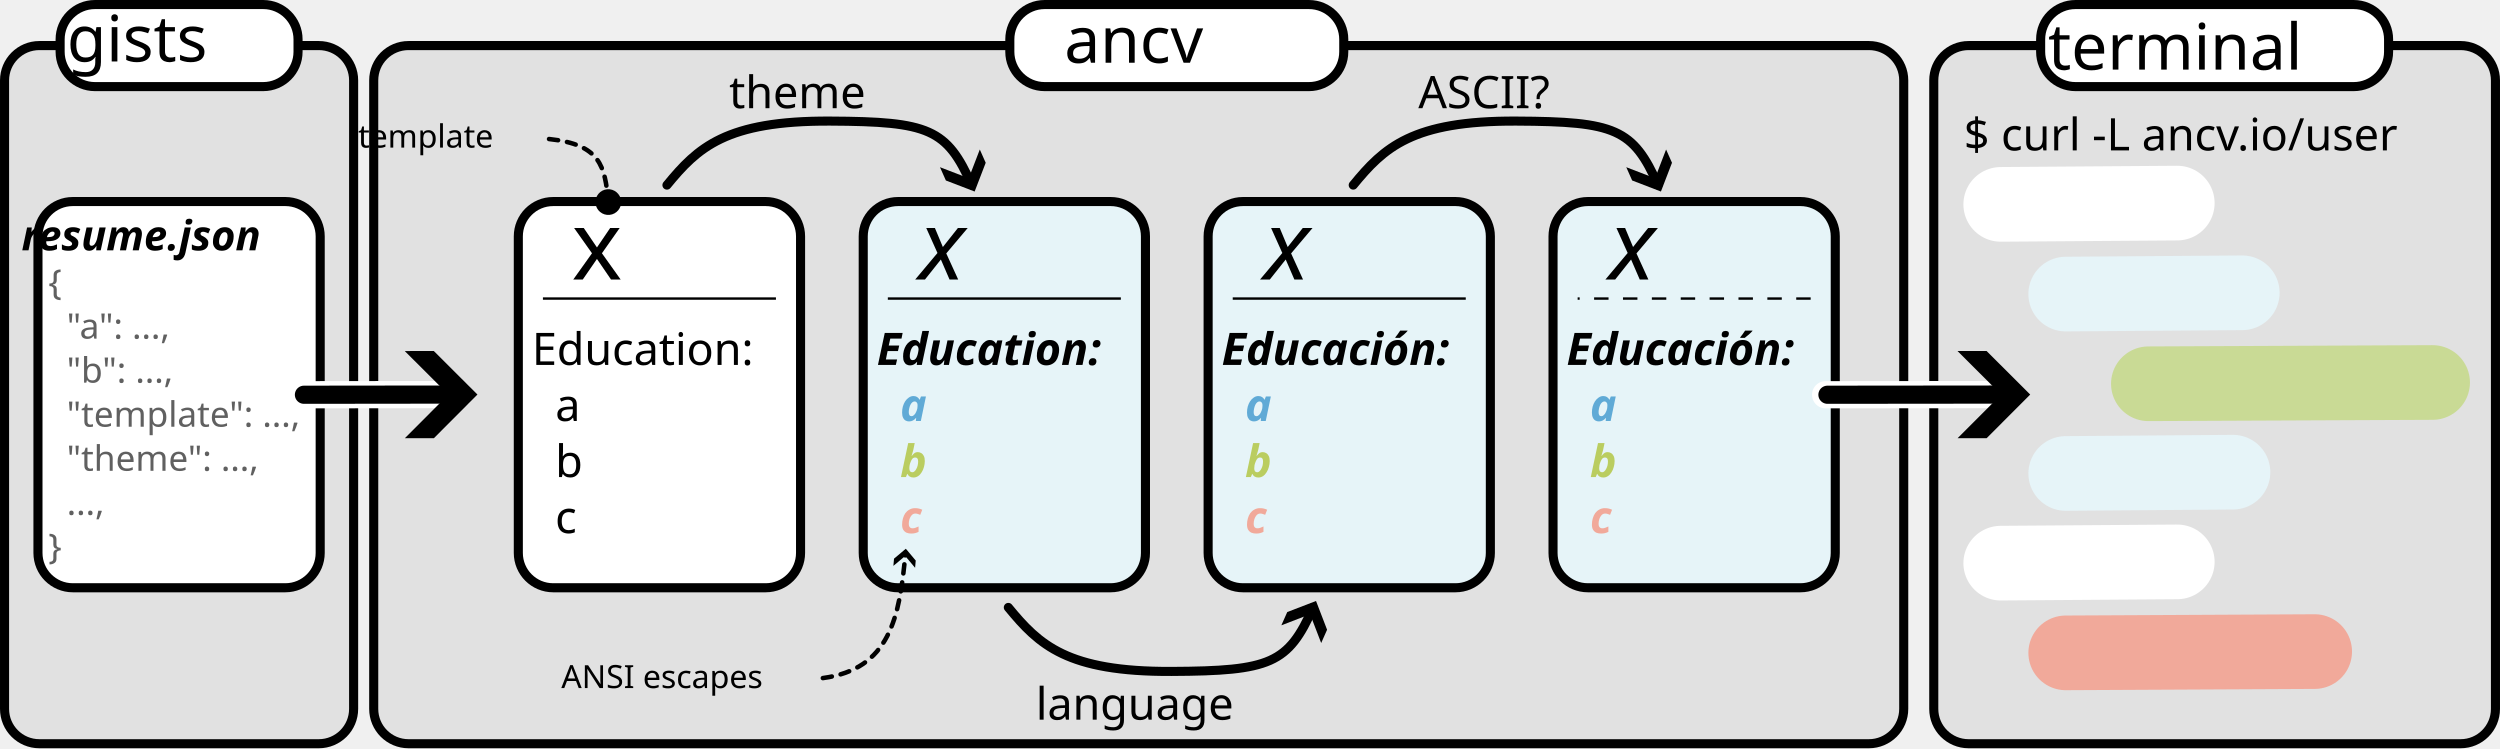
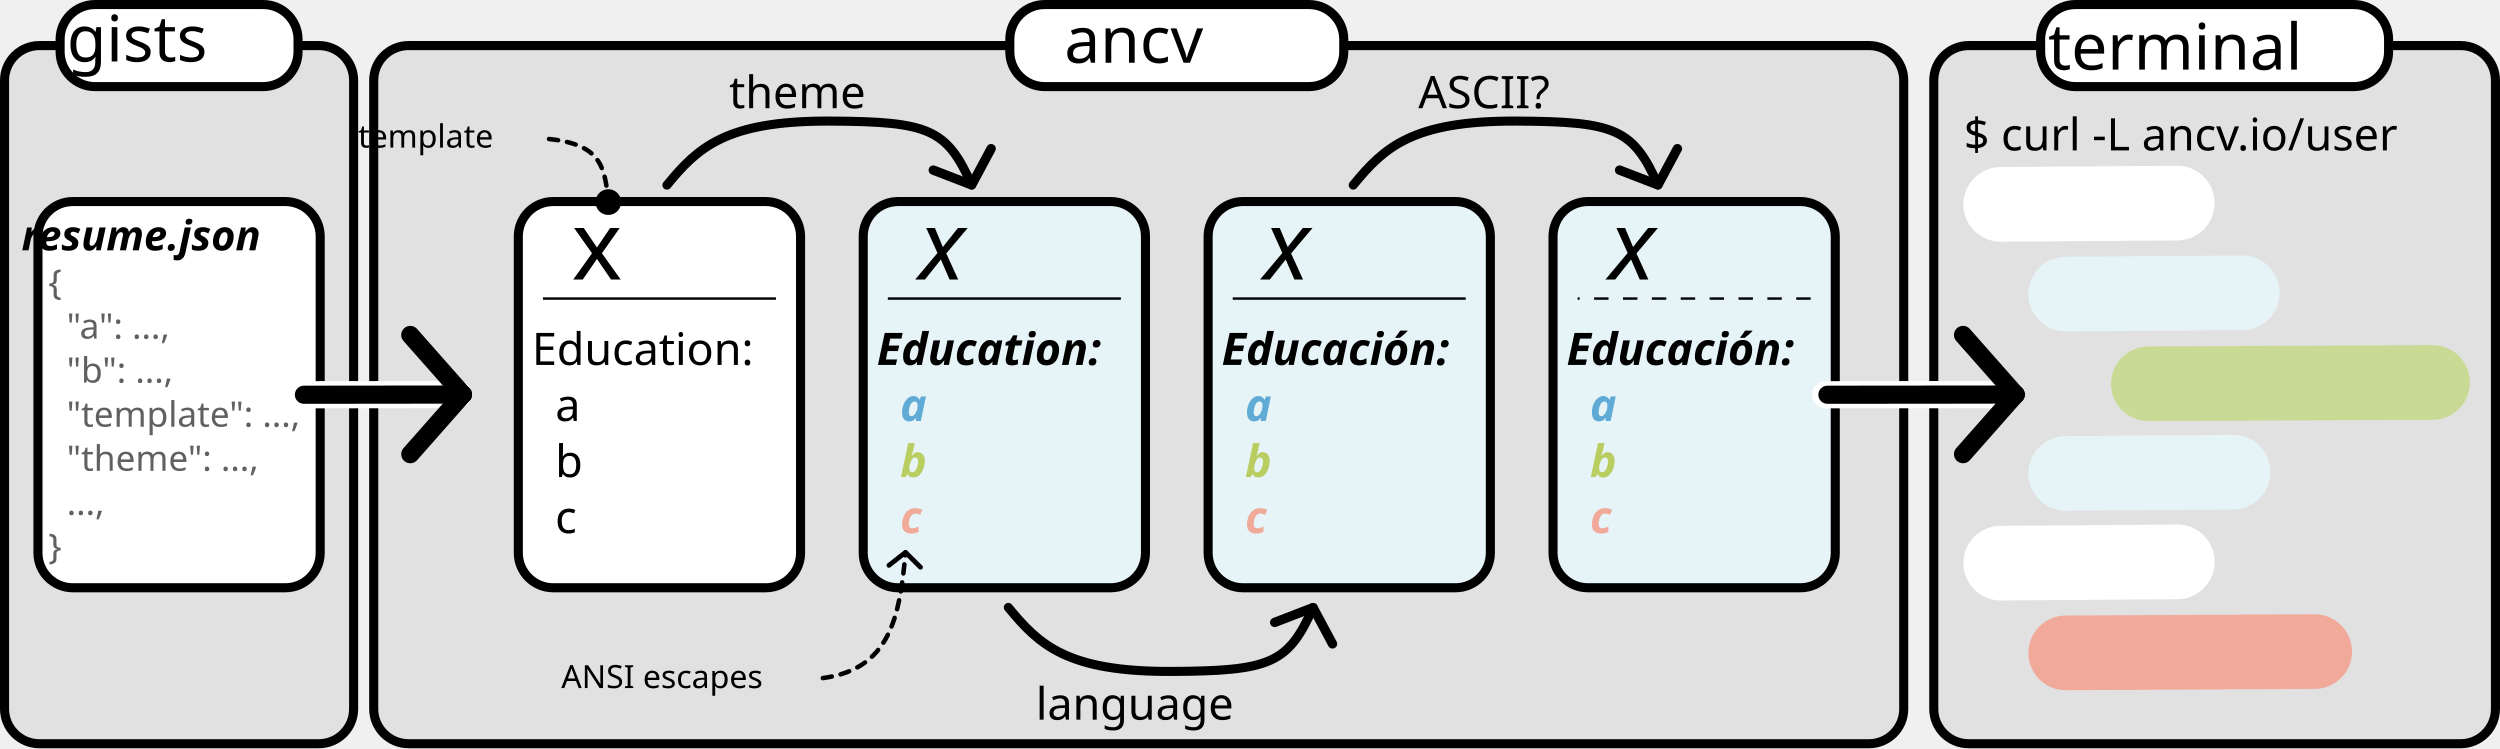
<svg xmlns="http://www.w3.org/2000/svg" width="275.323mm" height="82.407mm" viewBox="0 0 275.323 82.407" version="1.1" id="svg5">
  <defs id="defs2">
-     <marker style="overflow:visible" id="Dot" refX="0" refY="0" orient="auto" markerWidth="5.667" markerHeight="5.667" viewBox="0 0 5.667 5.667" preserveAspectRatio="xMidYMid">
-       <path transform="scale(0.5)" style="fill:context-stroke;fill-rule:evenodd;stroke:context-stroke;stroke-width:1pt" d="M 5,0 C 5,2.76 2.76,5 0,5 -2.76,5 -5,2.76 -5,0 c 0,-2.76 2.3,-5 5,-5 2.76,0 5,2.24 5,5 z" id="Dot1" />
-     </marker>
-     <marker style="overflow:visible" id="marker32858" refX="0" refY="0" orient="auto-start-reverse" markerWidth="4" markerHeight="4.8" viewBox="0 0 5 6" preserveAspectRatio="xMidYMid">
-       <path style="fill:context-stroke;fill-rule:evenodd;stroke:none" d="m 1,0 -3,3 h -2 l 3,-3 -3,-3 h 2 z" id="path32856" />
-     </marker>
    <linearGradient id="linearGradient2864">
      <stop style="stop-color:#ac4850;stop-opacity:1;" offset="0" id="stop2862" />
    </linearGradient>
  </defs>
  <g id="layer1" transform="translate(-123.1207,87.95116)">
    <rect style="fill:#e1e1e1;fill-opacity:1;stroke:#000000;stroke-width:1;stroke-dashoffset:37.795;stroke-opacity:1" id="rect36134" width="38.444" height="76.888" x="123.621" y="-82.933" ry="3.834" />
    <rect style="fill:#e1e1e1;fill-opacity:1;stroke:#000000;stroke-width:1;stroke-dashoffset:37.795;stroke-opacity:1" id="rect5503" width="168.499" height="76.888" x="164.278" y="-82.933" ry="3.834" />
    <rect style="fill:#ffffff;fill-opacity:1;stroke:#000000;stroke-width:1;stroke-dashoffset:37.795;stroke-opacity:1" id="rect2917" width="31.082" height="42.534" x="180.203" y="-65.755" ry="3.834" />
    <text xml:space="preserve" style="font-style:normal;font-weight:normal;font-size:10.583px;line-height:1.25;font-family:sans-serif;text-align:center;text-anchor:middle;fill:#000000;fill-opacity:1;stroke:none;stroke-width:0.265" x="195.744" y="-57.167" id="text6603">
      <tspan id="tspan6601" style="text-align:center;text-anchor:middle;stroke-width:0.265" x="195.744" y="-57.167">x</tspan>
    </text>
    <path style="fill:none;stroke:#000000;stroke-width:0.265px;stroke-linecap:butt;stroke-linejoin:miter;stroke-opacity:1" d="M 208.575,-55.071 H 182.912" id="path6718" />
    <text xml:space="preserve" style="font-style:normal;font-weight:normal;font-size:4.939px;line-height:1.25;font-family:sans-serif;fill:#000000;fill-opacity:1;stroke:none;stroke-width:0.265" x="181.698" y="-47.76" id="text6722">
      <tspan id="tspan6720" style="font-size:4.939px;stroke-width:0.265" x="181.698" y="-47.76">Education:</tspan>
      <tspan style="font-size:4.939px;stroke-width:0.265" x="181.698" y="-41.587" id="tspan9241">  a</tspan>
      <tspan style="font-size:4.939px;stroke-width:0.265" x="181.698" y="-35.413" id="tspan6724">  b</tspan>
      <tspan style="font-size:4.939px;stroke-width:0.265" x="181.698" y="-29.239" id="tspan9233">  c</tspan>
    </text>
    <rect style="fill:#e6f4f8;fill-opacity:1;stroke:#000000;stroke-width:1;stroke-dashoffset:37.795;stroke-opacity:1" id="rect7456" width="31.082" height="42.534" x="218.187" y="-65.755" ry="3.834" />
    <text xml:space="preserve" style="font-style:italic;font-variant:normal;font-weight:normal;font-stretch:normal;font-size:10.583px;line-height:1.25;font-family:sans-serif;-inkscape-font-specification:'sans-serif Italic';text-align:center;text-anchor:middle;fill:#000000;fill-opacity:1;stroke:none;stroke-width:0.265" x="233.738" y="-57.167" id="text7460">
      <tspan id="tspan7458" style="font-style:italic;font-variant:normal;font-weight:normal;font-stretch:normal;font-family:sans-serif;-inkscape-font-specification:'sans-serif Italic';text-align:center;text-anchor:middle;stroke-width:0.265" x="233.738" y="-57.167">x</tspan>
    </text>
    <path style="fill:none;stroke:#000000;stroke-width:0.265px;stroke-linecap:butt;stroke-linejoin:miter;stroke-opacity:1" d="M 246.56,-55.071 H 220.896" id="path7462" />
    <text xml:space="preserve" style="font-style:normal;font-weight:normal;font-size:4.939px;line-height:1.25;font-family:sans-serif;fill:#000000;fill-opacity:1;stroke:none;stroke-width:0.265" x="219.682" y="-47.76" id="text7470">
      <tspan id="tspan7464" style="font-style:italic;font-variant:normal;font-weight:bold;font-stretch:normal;font-size:4.939px;font-family:sans-serif;-inkscape-font-specification:'sans-serif Bold Italic';fill:#000000;fill-opacity:1;stroke:none;stroke-width:0.265;stroke-opacity:1" x="219.682" y="-47.76">Education:</tspan>
      <tspan style="font-style:italic;font-variant:normal;font-weight:bold;font-stretch:normal;font-size:4.939px;font-family:sans-serif;-inkscape-font-specification:'sans-serif Bold Italic';fill:#60aad6;fill-opacity:1;stroke:none;stroke-width:0.265;stroke-opacity:1" x="219.682" y="-41.587" id="tspan10719">  a</tspan>
      <tspan style="font-style:italic;font-variant:normal;font-weight:bold;font-stretch:normal;font-size:4.939px;font-family:sans-serif;-inkscape-font-specification:'sans-serif Bold Italic';fill:#bacd60;fill-opacity:1;stroke-width:0.265" x="219.682" y="-35.413" id="tspan7466">  b</tspan>
      <tspan style="font-style:italic;font-variant:normal;font-weight:bold;font-stretch:normal;font-size:4.939px;font-family:sans-serif;-inkscape-font-specification:'sans-serif Bold Italic';fill:#f1a99a;fill-opacity:1;stroke-width:0.265" x="219.682" y="-29.239" id="tspan9235">  c</tspan>
    </text>
-     <path style="fill:none;stroke:#000000;stroke-width:1;stroke-linecap:round;stroke-linejoin:miter;stroke-dasharray:none;stroke-opacity:1;marker-end:url(#marker32858)" d="m 196.571,-67.567 c 3.389,-4.129 6.478,-7.102 17.966,-7.049 10.897,0.05 12.852,0.855 15.595,7.028" id="path7472" />
+     <path style="fill:none;stroke:#000000;stroke-width:1;stroke-linecap:round;stroke-linejoin:miter;stroke-dasharray:none;stroke-opacity:1;marker-end:" d="m 196.571,-67.567 c 3.389,-4.129 6.478,-7.102 17.966,-7.049 10.897,0.05 12.852,0.855 15.595,7.028" id="path7472" />
    <rect style="fill:#e6f4f8;fill-opacity:1;stroke:#000000;stroke-width:1;stroke-dashoffset:37.795;stroke-opacity:1" id="rect10721" width="31.082" height="42.534" x="256.171" y="-65.755" ry="3.834" />
    <text xml:space="preserve" style="font-style:italic;font-variant:normal;font-weight:normal;font-stretch:normal;font-size:10.583px;line-height:1.25;font-family:sans-serif;-inkscape-font-specification:'sans-serif Italic';text-align:center;text-anchor:middle;fill:#000000;fill-opacity:1;stroke:none;stroke-width:0.265" x="271.712" y="-57.167" id="text10725">
      <tspan id="tspan10723" style="font-style:italic;font-variant:normal;font-weight:normal;font-stretch:normal;font-family:sans-serif;-inkscape-font-specification:'sans-serif Italic';text-align:center;text-anchor:middle;stroke-width:0.265" x="271.712" y="-57.167">x</tspan>
    </text>
    <path style="fill:none;stroke:#000000;stroke-width:0.265px;stroke-linecap:butt;stroke-linejoin:miter;stroke-opacity:1" d="M 284.544,-55.071 H 258.88" id="path10727" />
    <text xml:space="preserve" style="font-style:normal;font-weight:normal;font-size:4.939px;line-height:1.25;font-family:sans-serif;fill:#000000;fill-opacity:1;stroke:none;stroke-width:0.265" x="257.666" y="-47.76" id="text10737">
      <tspan id="tspan10729" style="font-style:italic;font-variant:normal;font-weight:bold;font-stretch:normal;font-size:4.939px;font-family:sans-serif;-inkscape-font-specification:'sans-serif Bold Italic';fill:#000000;fill-opacity:1;stroke:none;stroke-width:0.265;stroke-opacity:1" x="257.666" y="-47.76">Educación:</tspan>
      <tspan style="font-style:italic;font-variant:normal;font-weight:bold;font-stretch:normal;font-size:4.939px;font-family:sans-serif;-inkscape-font-specification:'sans-serif Bold Italic';fill:#60aad6;fill-opacity:1;stroke:none;stroke-width:0.265;stroke-opacity:1" x="257.666" y="-41.587" id="tspan10731">  a</tspan>
      <tspan style="font-style:italic;font-variant:normal;font-weight:bold;font-stretch:normal;font-size:4.939px;font-family:sans-serif;-inkscape-font-specification:'sans-serif Bold Italic';fill:#bacd60;fill-opacity:1;stroke-width:0.265" x="257.666" y="-35.413" id="tspan10733">  b</tspan>
      <tspan style="font-style:italic;font-variant:normal;font-weight:bold;font-stretch:normal;font-size:4.939px;font-family:sans-serif;-inkscape-font-specification:'sans-serif Bold Italic';fill:#f1a99a;fill-opacity:1;stroke-width:0.265" x="257.666" y="-29.239" id="tspan10735">  c</tspan>
    </text>
    <rect style="fill:#e6f4f8;fill-opacity:1;stroke:#000000;stroke-width:1;stroke-dashoffset:37.795;stroke-opacity:1" id="rect11485" width="31.082" height="42.534" x="294.155" y="-65.755" ry="3.834" />
    <text xml:space="preserve" style="font-style:italic;font-variant:normal;font-weight:normal;font-stretch:normal;font-size:10.583px;line-height:1.25;font-family:sans-serif;-inkscape-font-specification:'sans-serif Italic';text-align:center;text-anchor:middle;fill:#000000;fill-opacity:1;stroke:none;stroke-width:0.265" x="309.749" y="-57.167" id="text11489">
      <tspan id="tspan11487" style="font-style:italic;font-variant:normal;font-weight:normal;font-stretch:normal;font-family:sans-serif;-inkscape-font-specification:'sans-serif Italic';text-align:center;text-anchor:middle;stroke-width:0.265" x="309.749" y="-57.167">x</tspan>
    </text>
    <path style="fill:none;stroke:#000000;stroke-width:0.265;stroke-linecap:butt;stroke-linejoin:miter;stroke-dasharray:1.59, 1.59;stroke-dashoffset:0;stroke-opacity:1" d="M 322.528,-55.071 H 296.864" id="path11491" />
    <text xml:space="preserve" style="font-style:normal;font-weight:normal;font-size:4.939px;line-height:1.25;font-family:sans-serif;fill:#000000;fill-opacity:1;stroke:none;stroke-width:0.265" x="295.65" y="-47.76" id="text11501">
      <tspan id="tspan11493" style="font-style:italic;font-variant:normal;font-weight:bold;font-stretch:normal;font-size:4.939px;font-family:sans-serif;-inkscape-font-specification:'sans-serif Bold Italic';fill:#000000;fill-opacity:1;stroke:none;stroke-width:0.265;stroke-opacity:1" x="295.65" y="-47.76">Educación:</tspan>
      <tspan style="font-style:italic;font-variant:normal;font-weight:bold;font-stretch:normal;font-size:4.939px;font-family:sans-serif;-inkscape-font-specification:'sans-serif Bold Italic';fill:#60aad6;fill-opacity:1;stroke:none;stroke-width:0.265;stroke-opacity:1" x="295.65" y="-41.587" id="tspan11495">  a</tspan>
      <tspan style="font-style:italic;font-variant:normal;font-weight:bold;font-stretch:normal;font-size:4.939px;font-family:sans-serif;-inkscape-font-specification:'sans-serif Bold Italic';fill:#bacd60;fill-opacity:1;stroke-width:0.265" x="295.65" y="-35.413" id="tspan11497">  b</tspan>
      <tspan style="font-style:italic;font-variant:normal;font-weight:bold;font-stretch:normal;font-size:4.939px;font-family:sans-serif;-inkscape-font-specification:'sans-serif Bold Italic';fill:#f1a99a;fill-opacity:1;stroke-width:0.265" x="295.65" y="-29.239" id="tspan11499">  c</tspan>
    </text>
    <text xml:space="preserve" style="font-style:normal;font-weight:normal;font-size:4.939px;line-height:1.25;font-family:sans-serif;text-align:center;text-anchor:middle;fill:#000000;fill-opacity:1;stroke:none;stroke-width:0.265" x="214.147" y="-76.038" id="text13525">
      <tspan id="tspan13523" style="font-size:4.939px;text-align:center;text-anchor:middle;stroke-width:0.265" x="214.147" y="-76.038">theme</tspan>
    </text>
-     <path style="fill:none;stroke:#000000;stroke-width:1;stroke-linecap:round;stroke-linejoin:miter;stroke-dasharray:none;stroke-opacity:1;marker-end:url(#marker32858)" d="m 272.151,-67.567 c 3.389,-4.129 6.478,-7.102 17.966,-7.049 10.897,0.05 12.852,0.855 15.595,7.028" id="path13545" />
-     <path style="fill:none;stroke:#000000;stroke-width:1;stroke-linecap:round;stroke-linejoin:miter;stroke-dasharray:none;stroke-opacity:1;marker-end:url(#marker32858)" d="m 234.167,-21.056 c 3.389,4.129 6.478,7.102 17.966,7.049 10.897,-0.05 12.852,-0.855 15.595,-7.028" id="path13553" />
+     <path style="fill:none;stroke:#000000;stroke-width:1;stroke-linecap:round;stroke-linejoin:miter;stroke-dasharray:none;stroke-opacity:1;marker-end:" d="m 272.151,-67.567 c 3.389,-4.129 6.478,-7.102 17.966,-7.049 10.897,0.05 12.852,0.855 15.595,7.028" id="path13545" />
+     <path style="fill:none;stroke:#000000;stroke-width:1;stroke-linecap:round;stroke-linejoin:miter;stroke-dasharray:none;stroke-opacity:1;marker-end:" d="m 234.167,-21.056 c 3.389,4.129 6.478,7.102 17.966,7.049 10.897,-0.05 12.852,-0.855 15.595,-7.028" id="path13553" />
    <text xml:space="preserve" style="font-style:normal;font-weight:normal;font-size:4.939px;line-height:1.25;font-family:sans-serif;text-align:center;text-anchor:middle;fill:#000000;fill-opacity:1;stroke:none;stroke-width:0.265" x="251.299" y="-8.691" id="text13559">
      <tspan id="tspan13557" style="font-size:4.939px;text-align:center;text-anchor:middle;stroke-width:0.265" x="251.299" y="-8.691">language</tspan>
    </text>
    <text xml:space="preserve" style="font-style:normal;font-weight:normal;font-size:4.939px;line-height:1.25;font-family:sans-serif;text-align:center;text-anchor:middle;fill:#000000;fill-opacity:1;stroke:none;stroke-width:0.265" x="289.767" y="-76.038" id="text13563">
      <tspan id="tspan13561" style="font-size:4.939px;text-align:center;text-anchor:middle;stroke-width:0.265" x="289.767" y="-76.038">ASCII?</tspan>
    </text>
    <g id="g14095" transform="translate(13.81155)">
      <rect style="fill:#ffffff;fill-opacity:1;stroke:#000000;stroke-width:1;stroke-dashoffset:37.795;stroke-opacity:1" id="rect6728" width="31.082" height="42.534" x="113.49" y="-65.755" ry="3.834" />
      <text xml:space="preserve" style="font-style:normal;font-weight:normal;font-size:3.881px;line-height:1.25;font-family:sans-serif;fill:#606060;fill-opacity:1;stroke:none;stroke-width:0.265" x="114.636" y="-55.508" id="text13426">
        <tspan id="tspan13424" style="font-size:3.881px;fill:#606060;fill-opacity:1;stroke-width:0.265" x="114.636" y="-55.508">{</tspan>
        <tspan style="font-size:3.881px;fill:#606060;fill-opacity:1;stroke-width:0.265" x="114.636" y="-50.657" id="tspan13430">  "a": ...,</tspan>
        <tspan style="font-size:3.881px;fill:#606060;fill-opacity:1;stroke-width:0.265" x="114.636" y="-45.807" id="tspan13428">  "b": ...,</tspan>
        <tspan style="font-size:3.881px;fill:#606060;fill-opacity:1;stroke-width:0.265" x="114.636" y="-40.956" id="tspan13515">  "template": ...,</tspan>
        <tspan style="font-size:3.881px;fill:#606060;fill-opacity:1;stroke-width:0.265" x="114.636" y="-36.105" id="tspan13517">  "theme": ...,</tspan>
        <tspan style="font-size:3.881px;fill:#606060;fill-opacity:1;stroke-width:0.265" x="114.636" y="-31.254" id="tspan13509">  ...,</tspan>
        <tspan style="font-size:3.881px;fill:#606060;fill-opacity:1;stroke-width:0.265" x="114.636" y="-26.404" id="tspan13436">}</tspan>
      </text>
      <text xml:space="preserve" style="font-style:italic;font-variant:normal;font-weight:bold;font-stretch:normal;font-size:4.586px;line-height:1.25;font-family:sans-serif;-inkscape-font-specification:'sans-serif Bold Italic';text-align:center;text-anchor:middle;fill:#000000;fill-opacity:1;stroke:none;stroke-width:0.265" x="129.022" y="-60.384" id="text13629">
        <tspan id="tspan13627" style="font-style:italic;font-variant:normal;font-weight:bold;font-stretch:normal;font-size:4.586px;font-family:sans-serif;-inkscape-font-specification:'sans-serif Bold Italic';text-align:center;text-anchor:middle;stroke-width:0.265" x="129.022" y="-60.384">resume.json</tspan>
      </text>
    </g>
    <path style="fill:none;stroke:#ffffff;stroke-width:3;stroke-linecap:round;stroke-linejoin:miter;stroke-dasharray:none;stroke-opacity:1" d="m 156.086,-44.478 17.509,-0.021" id="path11153" />
    <text xml:space="preserve" style="font-style:normal;font-weight:normal;font-size:50.8px;line-height:1.25;font-family:sans-serif;fill:#000000;fill-opacity:1;stroke:none;stroke-width:0.265" x="329.09" y="-30.748" id="text13753">
      <tspan id="tspan13751" style="font-size:50.8px;stroke-width:0.265" x="329.09" y="-30.748" />
    </text>
-     <path style="fill:none;stroke:#000000;stroke-width:2;stroke-linecap:round;stroke-linejoin:miter;stroke-dasharray:none;stroke-opacity:1;marker-end:url(#marker32858)" d="m 156.593,-44.478 17.508,-0.021" id="path11098" />
+     <path style="fill:none;stroke:#000000;stroke-width:2;stroke-linecap:round;stroke-linejoin:miter;stroke-dasharray:none;stroke-opacity:1;marker-end:" d="m 156.593,-44.478 17.508,-0.021" id="path11098" />
    <rect style="fill:#ffffff;fill-opacity:1;stroke:#000000;stroke-width:1;stroke-linecap:round;stroke-linejoin:round;stroke-dasharray:none;stroke-opacity:1" id="rect16714" width="36.776" height="9.037" x="234.332" y="-87.451" ry="3.834" />
    <text xml:space="preserve" style="font-style:normal;font-weight:normal;font-size:7.056px;line-height:1.25;font-family:sans-serif;text-align:center;text-anchor:middle;fill:#000000;fill-opacity:1;stroke:none;stroke-width:0.265" x="252.558" y="-81.042" id="text14372">
      <tspan id="tspan14370" style="font-size:7.056px;text-align:center;text-anchor:middle;stroke-width:0.265" x="252.558" y="-81.042">ancv</tspan>
    </text>
-     <path style="fill:none;stroke:#000000;stroke-width:0.5;stroke-linecap:round;stroke-linejoin:miter;stroke-dasharray:1, 1;stroke-dashoffset:0;stroke-opacity:1;marker-end:url(#marker32858)" d="m 213.742,-13.275 c 7.346,-0.98 8.47,-6.653 9.102,-13.845" id="path23267" />
+     <path style="fill:none;stroke:#000000;stroke-width:0.5;stroke-linecap:round;stroke-linejoin:miter;stroke-dasharray:1, 1;stroke-dashoffset:0;stroke-opacity:1;marker-end:" d="m 213.742,-13.275 c 7.346,-0.98 8.47,-6.653 9.102,-13.845" id="path23267" />
    <text xml:space="preserve" style="font-style:normal;font-weight:normal;font-size:3.528px;line-height:1.25;font-family:sans-serif;text-align:end;text-anchor:end;fill:#000000;fill-opacity:1;stroke:none;stroke-width:0.265" x="211.711" y="-12.171" id="text25487">
      <tspan id="tspan25485" style="font-size:3.528px;text-align:end;text-anchor:end;stroke-width:0.265" x="211.711" y="-12.171">ANSI escapes</tspan>
    </text>
    <rect style="fill:#ffffff;fill-opacity:1;stroke:#000000;stroke-width:1;stroke-linecap:round;stroke-linejoin:round;stroke-dasharray:none;stroke-opacity:1" id="rect36136" width="26.202" height="9.037" x="129.742" y="-87.451" ry="3.834" />
    <text xml:space="preserve" style="font-style:normal;font-weight:normal;font-size:7.056px;line-height:1.25;font-family:sans-serif;text-align:center;text-anchor:middle;fill:#000000;fill-opacity:1;stroke:none;stroke-width:0.265" x="142.808" y="-81.179" id="text36140">
      <tspan id="tspan36138" style="font-size:7.056px;text-align:center;text-anchor:middle;stroke-width:0.265" x="142.808" y="-81.179">gists</tspan>
    </text>
    <rect style="fill:#e1e1e1;fill-opacity:1;stroke:#000000;stroke-width:1;stroke-dashoffset:37.795;stroke-opacity:1" id="rect40409" width="61.858" height="76.888" x="336.085" y="-82.933" ry="3.834" />
    <rect style="fill:#ffffff;fill-opacity:1;stroke:#000000;stroke-width:1;stroke-linecap:round;stroke-linejoin:round;stroke-dasharray:none;stroke-opacity:1" id="rect40435" width="38.318" height="9.037" x="347.855" y="-87.451" ry="3.834" />
    <text xml:space="preserve" style="font-style:normal;font-weight:normal;font-size:7.056px;line-height:1.25;font-family:sans-serif;text-align:center;text-anchor:middle;fill:#000000;fill-opacity:1;stroke:none;stroke-width:0.265" x="367.258" y="-80.287" id="text40439">
      <tspan id="tspan40437" style="font-size:7.056px;text-align:center;text-anchor:middle;stroke-width:0.265" x="367.258" y="-80.287">terminal</tspan>
    </text>
    <path style="fill:none;stroke:#ffffff;stroke-width:3;stroke-linecap:round;stroke-linejoin:miter;stroke-dasharray:none;stroke-opacity:1" d="M 324.177,-44.478 344.37,-44.499" id="path40443" />
-     <path style="fill:none;stroke:#000000;stroke-width:2;stroke-linecap:round;stroke-linejoin:miter;stroke-dasharray:none;stroke-opacity:1;marker-end:url(#marker32858)" d="m 324.376,-44.478 20.729,-0.021" id="path40445" />
+     <path style="fill:none;stroke:#000000;stroke-width:2;stroke-linecap:round;stroke-linejoin:miter;stroke-dasharray:none;stroke-opacity:1;marker-end:" d="m 324.376,-44.478 20.729,-0.021" id="path40445" />
    <path style="fill:none;stroke:#ffffff;stroke-width:8.222;stroke-linecap:round;stroke-linejoin:miter;stroke-dasharray:none;stroke-opacity:1" d="m 343.459,-65.444 19.444,-0.141" id="path40551" />
    <text xml:space="preserve" style="font-style:normal;font-weight:normal;font-size:4.939px;line-height:1.25;font-family:sans-serif;text-align:start;text-anchor:start;fill:#000000;fill-opacity:1;stroke:none;stroke-width:0.265" x="339.394" y="-71.387" id="text40649">
      <tspan id="tspan40647" style="font-size:4.939px;text-align:start;text-anchor:start;stroke-width:0.265" x="339.394" y="-71.387">$ curl -L ancv.io/user</tspan>
    </text>
    <path style="fill:none;stroke:#e6f4f8;stroke-width:8.222;stroke-linecap:round;stroke-linejoin:miter;stroke-dasharray:none;stroke-opacity:1" d="m 350.616,-55.565 19.444,-0.141" id="path41389" />
    <path style="fill:none;stroke:#c9da95;stroke-width:8.222;stroke-linecap:round;stroke-linejoin:miter;stroke-dasharray:none;stroke-opacity:1" d="m 359.719,-45.687 31.304,-0.141" id="path41391" />
    <path style="fill:none;stroke:#e6f4f8;stroke-width:8.222;stroke-linecap:round;stroke-linejoin:miter;stroke-dasharray:none;stroke-opacity:1" d="m 350.616,-35.809 18.422,-0.141" id="path41393" />
    <path style="fill:none;stroke:#ffffff;stroke-width:8.222;stroke-linecap:round;stroke-linejoin:miter;stroke-dasharray:none;stroke-opacity:1" d="m 343.459,-25.931 19.444,-0.141" id="path41395" />
    <path style="fill:none;stroke:#f1a99a;stroke-width:8.222;stroke-linecap:round;stroke-linejoin:miter;stroke-dasharray:none;stroke-opacity:1" d="m 350.616,-16.052 27.419,-0.141" id="path41397" />
-     <path style="fill:none;stroke:#000000;stroke-width:0.5;stroke-linecap:round;stroke-linejoin:miter;stroke-dasharray:1, 1;stroke-dashoffset:0;stroke-opacity:1;marker-end:url(#Dot)" d="m 183.589,-72.64 c 5.659,0.597 6.151,2.955 6.526,6.943" id="path46644" />
+     <g id="path46644">
+       <path style="color:#000000;fill:#000000;stroke-linecap:round;stroke-dasharray:1, 1;-inkscape-stroke:none" d="m 183.617,-72.889 a 0.25,0.25 0 0 0 -0.277,0.221 0.25,0.25 0 0 0 0.221,0.277 l 0.26,0.029 0.252,0.031 0.242,0.033 0.229,0.035 a 0.25,0.25 0 0 0 0.285,-0.209 0.25,0.25 0 0 0 -0.209,-0.285 l -0.23,-0.035 -0.252,-0.035 -0.256,-0.033 z m 2.002,0.332 a 0.25,0.25 0 0 0 -0.301,0.184 0.25,0.25 0 0 0 0.184,0.303 l 0.121,0.029 0.193,0.051 0.188,0.053 0.18,0.057 0.176,0.059 0.076,0.027 a 0.25,0.25 0 0 0 0.318,-0.15 0.25,0.25 0 0 0 -0.15,-0.32 l -0.082,-0.029 -0.184,-0.062 -0.191,-0.059 -0.197,-0.057 -0.203,-0.053 z m 1.744,0.691 a 0.25,0.25 0 0 0 -0.148,0.119 0.25,0.25 0 0 0 0.096,0.34 l 0.1,0.055 0.127,0.076 0.123,0.078 0.117,0.082 0.113,0.082 0.107,0.086 0.096,0.08 a 0.25,0.25 0 0 0 0.352,-0.031 0.25,0.25 0 0 0 -0.029,-0.352 l -0.102,-0.086 -0.121,-0.096 -0.125,-0.092 -0.131,-0.09 -0.137,-0.088 -0.141,-0.084 -0.105,-0.059 a 0.25,0.25 0 0 0 -0.191,-0.021 z m 1.605,1.303 a 0.25,0.25 0 0 0 -0.188,0.037 0.25,0.25 0 0 0 -0.066,0.348 l 0.066,0.098 0.068,0.109 0.066,0.111 0.062,0.113 0.059,0.115 0.057,0.119 0.055,0.121 0.018,0.045 a 0.25,0.25 0 0 0 0.326,0.137 0.25,0.25 0 0 0 0.137,-0.326 l -0.021,-0.051 -0.059,-0.135 -0.062,-0.131 -0.066,-0.129 -0.07,-0.127 -0.072,-0.125 -0.078,-0.121 -0.07,-0.105 a 0.25,0.25 0 0 0 -0.16,-0.104 z m 0.678,1.83 a 0.25,0.25 0 0 0 -0.184,0.303 l 0.027,0.107 0.065,0.295 0.059,0.305 0.041,0.254 a 0.25,0.25 0 0 0 0.287,0.205 0.25,0.25 0 0 0 0.207,-0.287 l -0.043,-0.26 -0.061,-0.318 -0.068,-0.309 -0.027,-0.113 a 0.25,0.25 0 0 0 -0.303,-0.182 z m 0.357,1.965 a 0.25,0.25 0 0 0 -0.221,0.277 l 0.01,0.092 0.037,0.357 0.037,0.369 a 0.25,0.25 0 0 0 0.271,0.225 0.25,0.25 0 0 0 0.225,-0.273 l -0.035,-0.369 -0.037,-0.361 -0.012,-0.096 a 0.25,0.25 0 0 0 -0.275,-0.221 z" id="path3940" />
+       <g id="g3930">
+         <g id="path3932">
+           <path style="color:#000000;fill:#000000;fill-rule:evenodd;stroke-width:0.25pt;-inkscape-stroke:none" d="m 190.232,-64.452 c -0.687,0.065 -1.297,-0.44 -1.362,-1.127 -0.065,-0.687 0.44,-1.297 1.127,-1.362 0.687,-0.065 1.298,0.455 1.362,1.127 0.065,0.687 -0.44,1.297 -1.127,1.362 z" id="path3936" />
+           <path style="color:#000000;fill:#000000;fill-rule:evenodd;-inkscape-stroke:none" d="m 189.982,-67.107 c -0.777,0.073 -1.35,0.766 -1.277,1.543 0.073,0.777 0.766,1.352 1.543,1.279 0.777,-0.073 1.35,-0.768 1.277,-1.545 -0.072,-0.764 -0.764,-1.351 -1.543,-1.277 z m 0.031,0.332 c 0.595,-0.056 1.125,0.396 1.18,0.977 0.056,0.597 -0.379,1.125 -0.977,1.182 -0.597,0.056 -1.124,-0.381 -1.18,-0.979 -0.056,-0.597 0.379,-1.124 0.977,-1.18 z" id="path3938" />
+         </g>
+       </g>
+     </g>
    <text xml:space="preserve" style="font-style:normal;font-weight:normal;font-size:3.528px;line-height:1.25;font-family:sans-serif;text-align:end;text-anchor:end;fill:#000000;fill-opacity:1;stroke:none;stroke-width:0.265" x="182.031" y="-71.694" id="text46710">
      <tspan id="tspan46708" style="font-size:3.528px;text-align:end;text-anchor:end;stroke-width:0.265" x="182.031" y="-71.694">template</tspan>
    </text>
+     <path style="fill:none;stroke:#000000;stroke-width:2;stroke-linecap:round;stroke-linejoin:miter;stroke-dasharray:none;stroke-opacity:1" d="m 168.305,-37.935 5.796,-6.564" id="path4042" />
+     <path style="fill:none;stroke:#000000;stroke-width:2;stroke-linecap:round;stroke-linejoin:miter;stroke-dasharray:none;stroke-opacity:1" d="m 168.305,-51.063 5.796,6.564" id="path4044" />
+     <path style="fill:none;stroke:#000000;stroke-width:2;stroke-linecap:round;stroke-linejoin:miter;stroke-dasharray:none;stroke-opacity:1" d="m 339.309,-37.935 5.796,-6.564" id="path4052" />
+     <path style="fill:none;stroke:#000000;stroke-width:2;stroke-linecap:round;stroke-linejoin:miter;stroke-dasharray:none;stroke-opacity:1" d="m 339.309,-51.063 5.796,6.564" id="path4054" />
+     <path style="fill:none;stroke:#000000;stroke-width:1.034;stroke-linecap:round;stroke-linejoin:round;stroke-dasharray:none;stroke-opacity:1" d="m 232.271,-71.578 -2.14,3.991 -4.225,-1.629" id="path4189" />
+     <path style="fill:none;stroke:#000000;stroke-width:1.034;stroke-linecap:round;stroke-linejoin:round;stroke-dasharray:none;stroke-opacity:1" d="m 307.852,-71.578 -2.14,3.991 -4.225,-1.629" id="path4311" />
+     <path style="fill:none;stroke:#000000;stroke-width:1.034;stroke-linecap:round;stroke-linejoin:round;stroke-dasharray:none;stroke-opacity:1" d="m 269.868,-17.045 -2.14,-3.991 -4.225,1.629" id="path4313" />
+     <path style="fill:none;stroke:#000000;stroke-width:0.53;stroke-linecap:round;stroke-linejoin:round;stroke-dasharray:none;stroke-opacity:1" d="m 224.492,-25.483 -1.648,-1.637 -1.828,1.432" id="path4315" />
  </g>
</svg>
